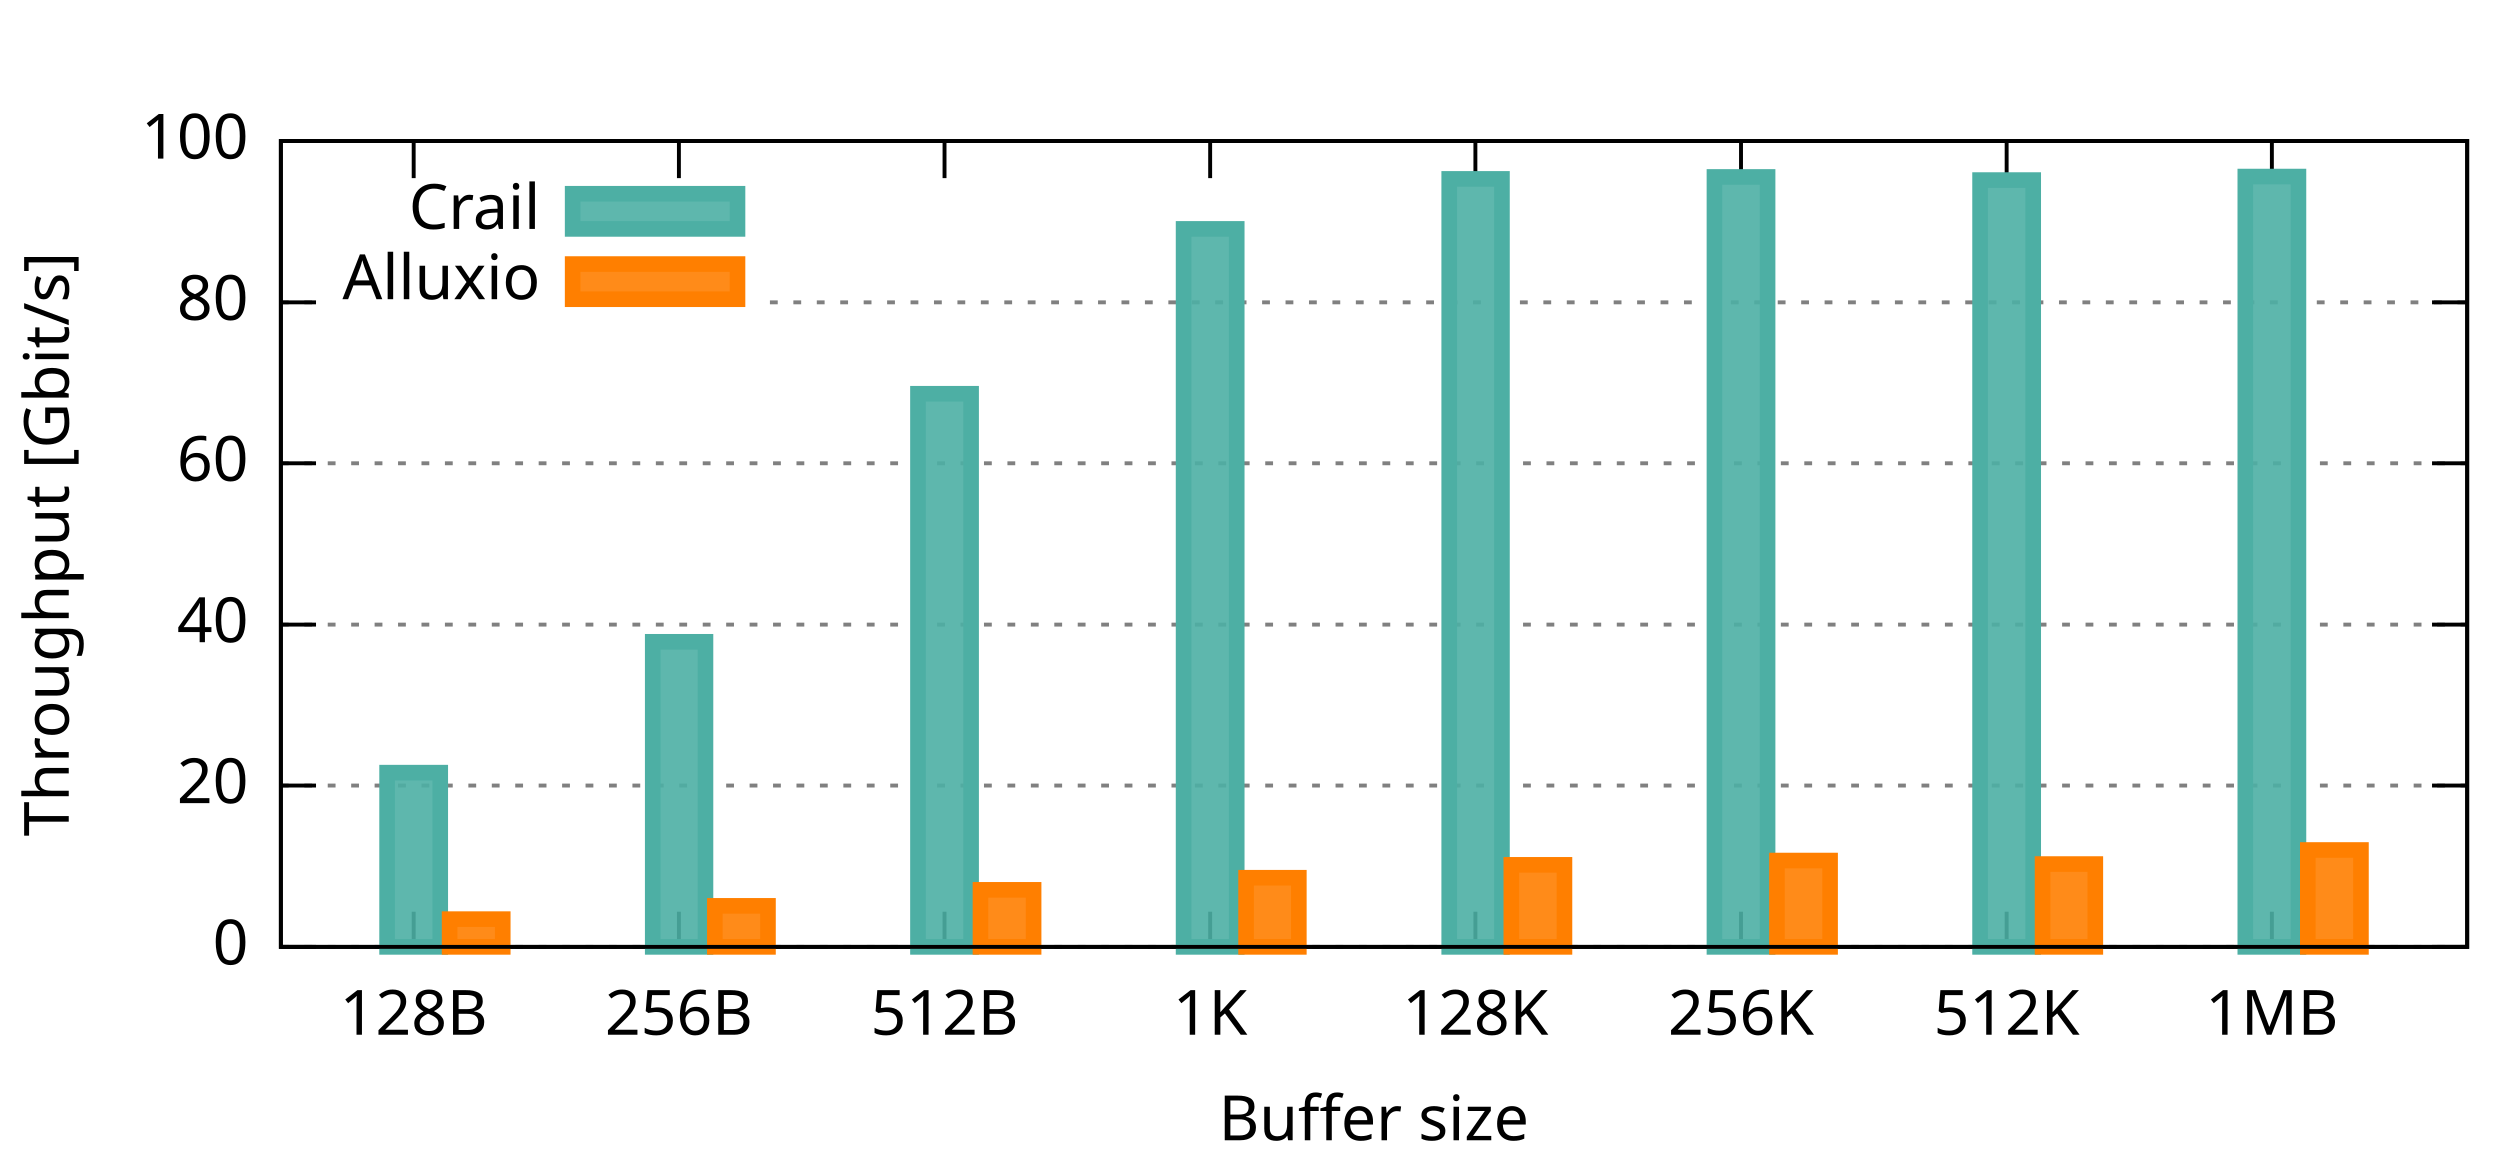
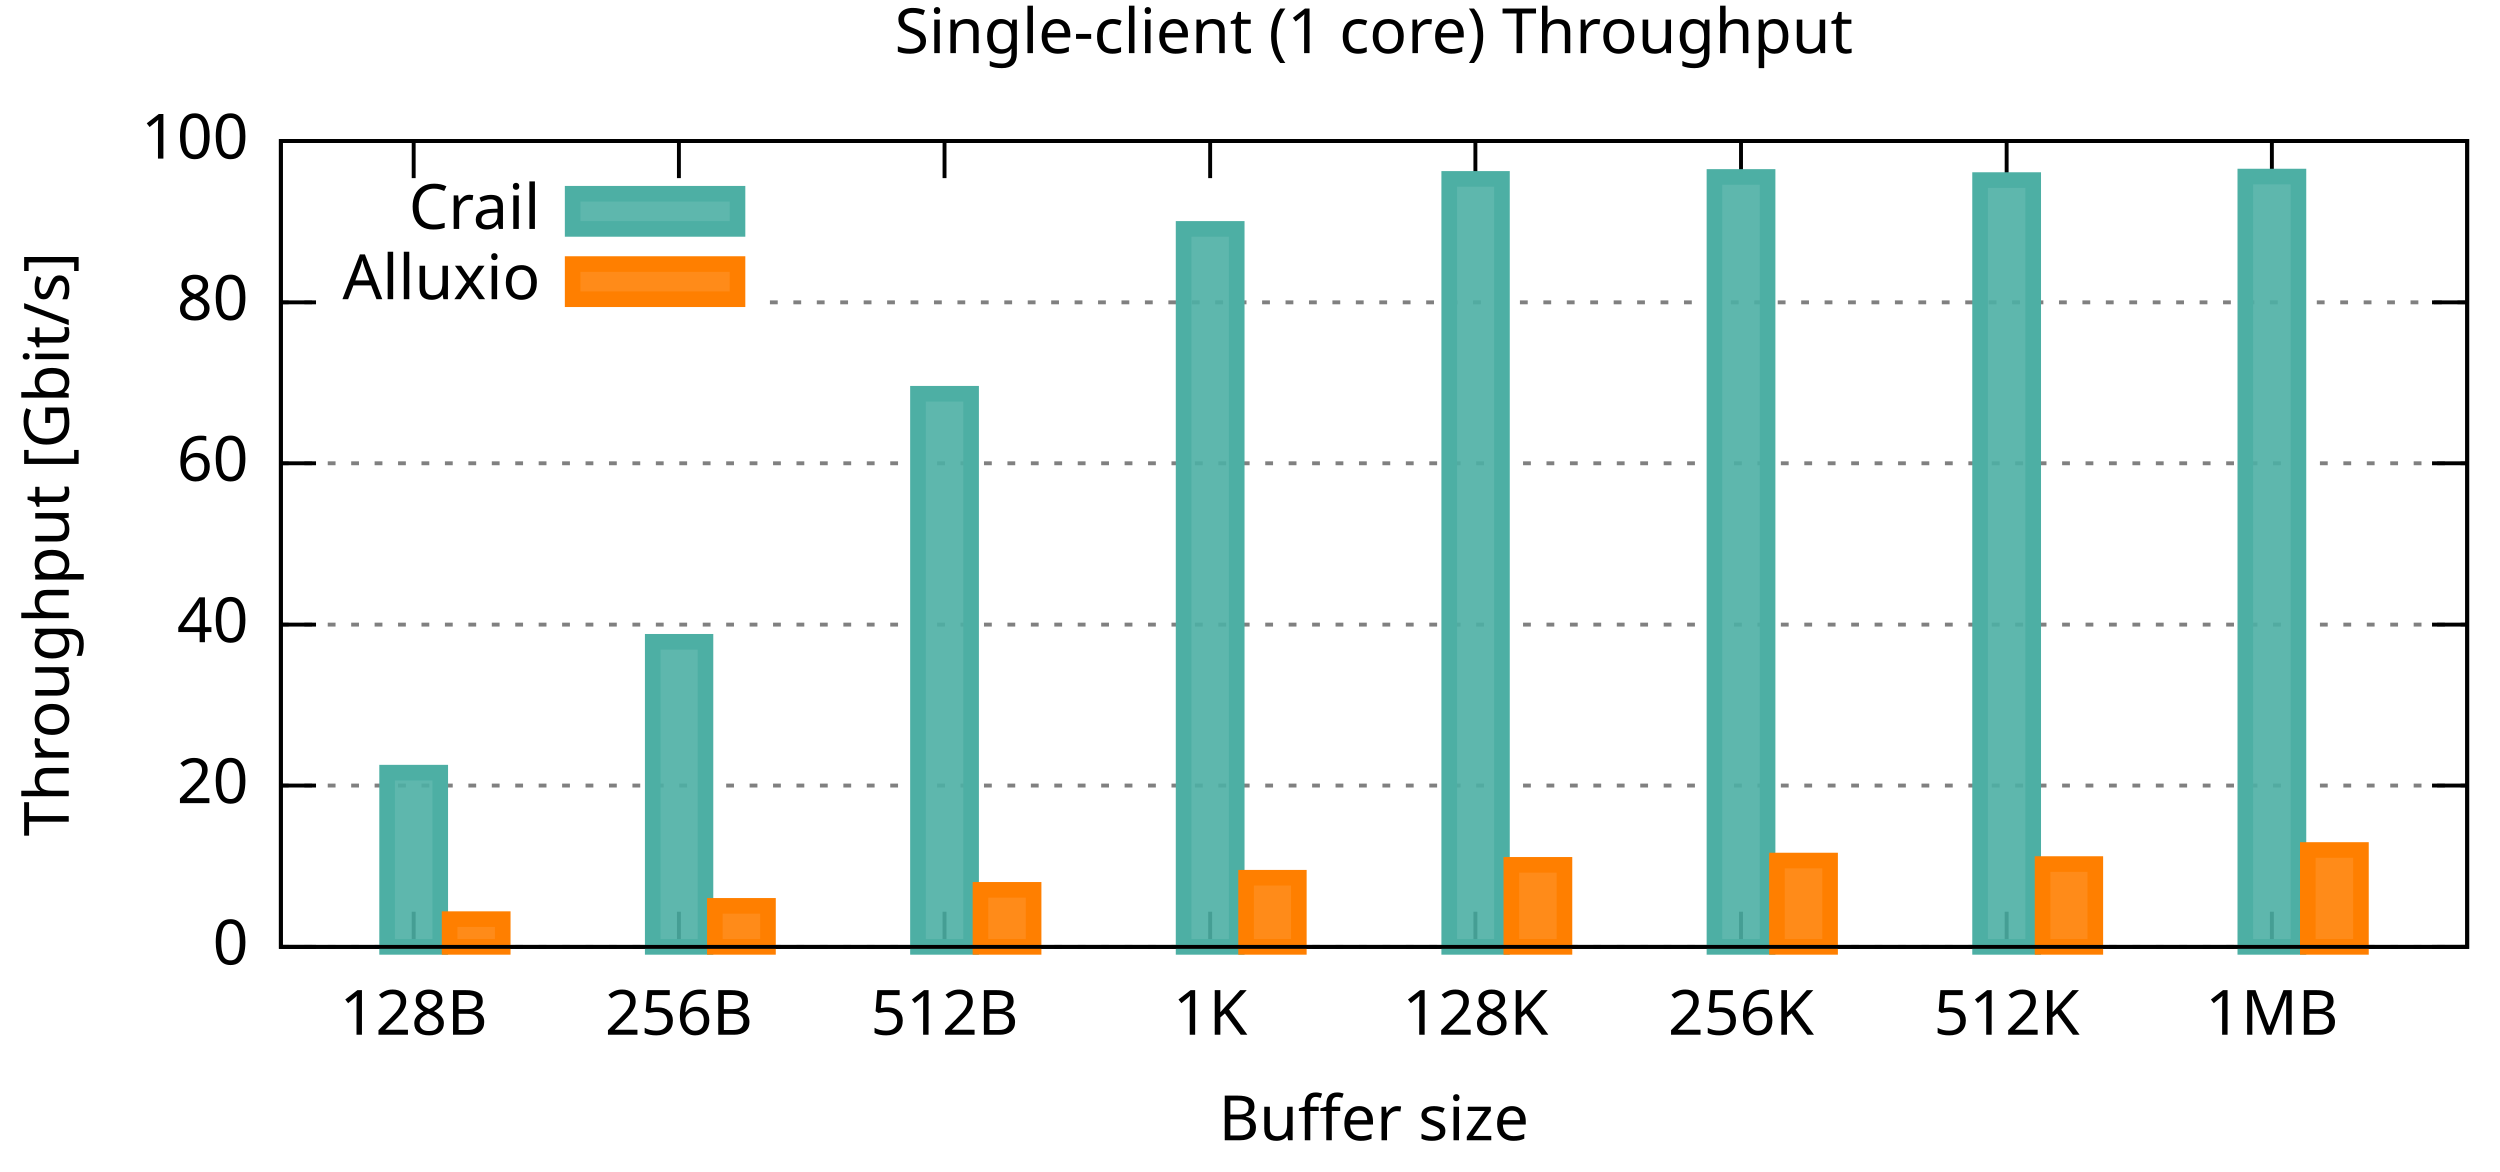
<svg xmlns="http://www.w3.org/2000/svg" xmlns:xlink="http://www.w3.org/1999/xlink" width="640" height="300" viewBox="0 0 640 300">
  <g id="gnuplot_canvas">
    <rect x="0" y="0" width="640" height="300" fill="none" />
    <defs>
      <circle id="gpDot" r="0.5" stroke-width="0.5" />
      <path id="gpPt0" stroke-width="0.222" stroke="currentColor" d="M-1,0 h2 M0,-1 v2" />
      <path id="gpPt1" stroke-width="0.222" stroke="currentColor" d="M-1,-1 L1,1 M1,-1 L-1,1" />
      <path id="gpPt2" stroke-width="0.222" stroke="currentColor" d="M-1,0 L1,0 M0,-1 L0,1 M-1,-1 L1,1 M-1,1 L1,-1" />
      <rect id="gpPt3" stroke-width="0.222" stroke="currentColor" x="-1" y="-1" width="2" height="2" />
      <rect id="gpPt4" stroke-width="0.222" stroke="currentColor" fill="currentColor" x="-1" y="-1" width="2" height="2" />
      <circle id="gpPt5" stroke-width="0.222" stroke="currentColor" cx="0" cy="0" r="1" />
      <use xlink:href="#gpPt5" id="gpPt6" fill="currentColor" stroke="none" />
      <path id="gpPt7" stroke-width="0.222" stroke="currentColor" d="M0,-1.33 L-1.33,0.67 L1.33,0.67 z" />
      <use xlink:href="#gpPt7" id="gpPt8" fill="currentColor" stroke="none" />
      <use xlink:href="#gpPt7" id="gpPt9" stroke="currentColor" transform="rotate(180)" />
      <use xlink:href="#gpPt9" id="gpPt10" fill="currentColor" stroke="none" />
      <use xlink:href="#gpPt3" id="gpPt11" stroke="currentColor" transform="rotate(45)" />
      <use xlink:href="#gpPt11" id="gpPt12" fill="currentColor" stroke="none" />
    </defs>
    <g style="fill:none; color:white; stroke:currentColor; stroke-width:1.00; stroke-linecap:butt; stroke-linejoin:miter">
</g>
    <g style="fill:none; color:black; stroke:currentColor; stroke-width:1.00; stroke-linecap:butt; stroke-linejoin:miter">
</g>
    <g style="fill:none; color:gray; stroke:currentColor; stroke-width:1.00; stroke-linecap:butt; stroke-linejoin:miter">
      <path stroke="gray" stroke-dasharray=" 2,4" class="gridline" d="M71.9,242.4 L631.6,242.4  h0.01" />
    </g>
    <g style="fill:none; color:black; stroke:currentColor; stroke-width:1.00; stroke-linecap:butt; stroke-linejoin:miter">
      <path stroke="black" d="M71.9,242.4 L80.9,242.4 M631.6,242.4 L622.6,242.4  h0.01" />
      <g transform="translate(63.6,246.9)" style="stroke:none; fill:black; font-family:Times-Roman; font-size:12.00pt; text-anchor:end">
        <text> 0</text>
      </g>
    </g>
    <g style="fill:none; color:gray; stroke:currentColor; stroke-width:1.00; stroke-linecap:butt; stroke-linejoin:miter">
      <path stroke="gray" stroke-dasharray=" 2,4" class="gridline" d="M71.9,201.1 L631.6,201.1  h0.01" />
    </g>
    <g style="fill:none; color:black; stroke:currentColor; stroke-width:1.00; stroke-linecap:butt; stroke-linejoin:miter">
      <path stroke="black" d="M71.9,201.1 L80.9,201.1 M631.6,201.1 L622.6,201.1  h0.01" />
      <g transform="translate(63.6,205.6)" style="stroke:none; fill:black; font-family:Times-Roman; font-size:12.00pt; text-anchor:end">
        <text> 20</text>
      </g>
    </g>
    <g style="fill:none; color:gray; stroke:currentColor; stroke-width:1.00; stroke-linecap:butt; stroke-linejoin:miter">
      <path stroke="gray" stroke-dasharray=" 2,4" class="gridline" d="M71.9,159.9 L631.6,159.9  h0.01" />
    </g>
    <g style="fill:none; color:black; stroke:currentColor; stroke-width:1.00; stroke-linecap:butt; stroke-linejoin:miter">
      <path stroke="black" d="M71.9,159.9 L80.9,159.9 M631.6,159.9 L622.6,159.9  h0.01" />
      <g transform="translate(63.6,164.4)" style="stroke:none; fill:black; font-family:Times-Roman; font-size:12.00pt; text-anchor:end">
        <text> 40</text>
      </g>
    </g>
    <g style="fill:none; color:gray; stroke:currentColor; stroke-width:1.00; stroke-linecap:butt; stroke-linejoin:miter">
      <path stroke="gray" stroke-dasharray=" 2,4" class="gridline" d="M71.9,118.6 L631.6,118.6  h0.01" />
    </g>
    <g style="fill:none; color:black; stroke:currentColor; stroke-width:1.00; stroke-linecap:butt; stroke-linejoin:miter">
      <path stroke="black" d="M71.9,118.6 L80.9,118.6 M631.6,118.6 L622.6,118.6  h0.01" />
      <g transform="translate(63.6,123.1)" style="stroke:none; fill:black; font-family:Times-Roman; font-size:12.00pt; text-anchor:end">
        <text> 60</text>
      </g>
    </g>
    <g style="fill:none; color:gray; stroke:currentColor; stroke-width:1.00; stroke-linecap:butt; stroke-linejoin:miter">
      <path stroke="gray" stroke-dasharray=" 2,4" class="gridline" d="M71.9,77.4 L80.2,77.4 M197.1,77.4 L631.6,77.4  h0.01" />
    </g>
    <g style="fill:none; color:black; stroke:currentColor; stroke-width:1.00; stroke-linecap:butt; stroke-linejoin:miter">
      <path stroke="black" d="M71.9,77.4 L80.9,77.4 M631.6,77.4 L622.6,77.4  h0.01" />
      <g transform="translate(63.6,81.9)" style="stroke:none; fill:black; font-family:Times-Roman; font-size:12.00pt; text-anchor:end">
        <text> 80</text>
      </g>
    </g>
    <g style="fill:none; color:gray; stroke:currentColor; stroke-width:1.00; stroke-linecap:butt; stroke-linejoin:miter">
      <path stroke="gray" stroke-dasharray=" 2,4" class="gridline" d="M71.9,36.1 L631.6,36.1  h0.01" />
    </g>
    <g style="fill:none; color:black; stroke:currentColor; stroke-width:1.00; stroke-linecap:butt; stroke-linejoin:miter">
      <path stroke="black" d="M71.9,36.1 L80.9,36.1 M631.6,36.1 L622.6,36.1  h0.01" />
      <g transform="translate(63.6,40.6)" style="stroke:none; fill:black; font-family:Times-Roman; font-size:12.00pt; text-anchor:end">
        <text> 100</text>
      </g>
      <path stroke="black" d="M105.9,242.4 L105.9,233.4 M105.9,36.1 L105.9,45.1  h0.01" />
      <g transform="translate(105.9,264.9)" style="stroke:none; fill:black; font-family:Times-Roman; font-size:12.00pt; text-anchor:middle">
        <text>128B</text>
      </g>
      <path stroke="black" d="M173.8,242.4 L173.8,233.4 M173.8,36.1 L173.8,45.1  h0.01" />
      <g transform="translate(173.8,264.9)" style="stroke:none; fill:black; font-family:Times-Roman; font-size:12.00pt; text-anchor:middle">
        <text>256B</text>
      </g>
      <path stroke="black" d="M241.8,242.4 L241.8,233.4 M241.8,36.1 L241.8,45.1  h0.01" />
      <g transform="translate(241.8,264.9)" style="stroke:none; fill:black; font-family:Times-Roman; font-size:12.00pt; text-anchor:middle">
        <text>512B</text>
      </g>
      <path stroke="black" d="M309.8,242.4 L309.8,233.4 M309.8,36.1 L309.8,45.1  h0.01" />
      <g transform="translate(309.8,264.9)" style="stroke:none; fill:black; font-family:Times-Roman; font-size:12.00pt; text-anchor:middle">
        <text>1K</text>
      </g>
      <path stroke="black" d="M377.7,242.4 L377.7,233.4 M377.7,36.1 L377.7,45.1  h0.01" />
      <g transform="translate(377.7,264.9)" style="stroke:none; fill:black; font-family:Times-Roman; font-size:12.00pt; text-anchor:middle">
        <text>128K</text>
      </g>
      <path stroke="black" d="M445.7,242.4 L445.7,233.4 M445.7,36.1 L445.7,45.1  h0.01" />
      <g transform="translate(445.7,264.9)" style="stroke:none; fill:black; font-family:Times-Roman; font-size:12.00pt; text-anchor:middle">
        <text>256K</text>
      </g>
      <path stroke="black" d="M513.7,242.4 L513.7,233.4 M513.7,36.1 L513.7,45.1  h0.01" />
      <g transform="translate(513.7,264.9)" style="stroke:none; fill:black; font-family:Times-Roman; font-size:12.00pt; text-anchor:middle">
        <text>512K</text>
      </g>
      <path stroke="black" d="M581.6,242.4 L581.6,233.4 M581.6,36.1 L581.6,45.1  h0.01" />
      <g transform="translate(581.6,264.9)" style="stroke:none; fill:black; font-family:Times-Roman; font-size:12.00pt; text-anchor:middle">
        <text>1MB</text>
      </g>
      <path stroke="black" d="M71.9,36.1 L71.9,242.4 L631.6,242.4 L631.6,36.1 L71.9,36.1 Z  h0.01" />
      <g transform="translate(17.6,139.3) rotate(270)" style="stroke:none; fill:black; font-family:Times-Roman; font-size:12.00pt; text-anchor:middle">
        <text>Throughput [Gbit/s]</text>
      </g>
      <g transform="translate(351.7,291.9)" style="stroke:none; fill:black; font-family:Times-Roman; font-size:12.00pt; text-anchor:middle">
        <text>Buffer size</text>
      </g>
+       <g transform="translate(351.7,13.6)" style="stroke:none; fill:black; font-family:Times-Roman; font-size:12.00pt; text-anchor:middle">
+         <text>Single-client (1 core) Throughput</text>
+       </g>
    </g>
    <g id="gnuplot_plot_1">
      <g style="fill:none; color:white; stroke:black; stroke-width:4.00; stroke-linecap:butt; stroke-linejoin:miter">
</g>
      <g style="fill:none; color:red; stroke:currentColor; stroke-width:4.00; stroke-linecap:butt; stroke-linejoin:miter">
        <g transform="translate(138.3,58.6)" style="stroke:none; fill:black; font-family:Times-Roman; font-size:12.00pt; text-anchor:end">
          <text>Crail</text>
        </g>
        <g style="stroke:none; shape-rendering:crispEdges">
          <polygon fill="rgb( 77, 175, 164)" fill-opacity="0.9" points="146.6,58.6 188.8,58.6 188.8,49.6 146.6,49.6 " />
        </g>
        <path stroke="rgb( 77, 175, 164)" d="M146.6,58.6 L188.8,58.6 L188.8,49.6 L146.6,49.6 L146.6,58.6 Z  h0.01" />
        <g style="stroke:none; shape-rendering:crispEdges">
          <polygon fill="rgb( 77, 175, 164)" fill-opacity="0.9" points="99.1,242.4 112.8,242.4 112.8,197.7 99.1,197.7 " />
        </g>
        <path stroke="rgb( 77, 175, 164)" d="M99.1,242.4 L99.1,197.8 L112.7,197.8 L112.7,242.4 L99.1,242.4 Z  h0.01" />
        <g style="stroke:none; shape-rendering:crispEdges">
          <polygon fill="rgb( 77, 175, 164)" fill-opacity="0.9" points="167.1,242.4 180.7,242.4 180.7,164.2 167.1,164.2 " />
        </g>
        <path stroke="rgb( 77, 175, 164)" d="M167.1,242.4 L167.1,164.3 L180.6,164.3 L180.6,242.4 L167.1,242.4 Z  h0.01" />
        <g style="stroke:none; shape-rendering:crispEdges">
          <polygon fill="rgb( 77, 175, 164)" fill-opacity="0.9" points="235.0,242.4 248.7,242.4 248.7,100.7 235.0,100.7 " />
        </g>
        <path stroke="rgb( 77, 175, 164)" d="M235.0,242.4 L235.0,100.8 L248.6,100.8 L248.6,242.4 L235.0,242.4 Z  h0.01" />
        <g style="stroke:none; shape-rendering:crispEdges">
          <polygon fill="rgb( 77, 175, 164)" fill-opacity="0.9" points="303.0,242.4 316.7,242.4 316.7,58.5 303.0,58.5 " />
        </g>
        <path stroke="rgb( 77, 175, 164)" d="M303.0,242.4 L303.0,58.6 L316.6,58.6 L316.6,242.4 L303.0,242.4 Z  h0.01" />
        <g style="stroke:none; shape-rendering:crispEdges">
          <polygon fill="rgb( 77, 175, 164)" fill-opacity="0.9" points="371.0,242.4 384.6,242.4 384.6,45.7 371.0,45.7 " />
        </g>
        <path stroke="rgb( 77, 175, 164)" d="M371.0,242.4 L371.0,45.8 L384.5,45.8 L384.5,242.4 L371.0,242.4 Z  h0.01" />
        <g style="stroke:none; shape-rendering:crispEdges">
          <polygon fill="rgb( 77, 175, 164)" fill-opacity="0.9" points="438.9,242.4 452.6,242.4 452.6,45.2 438.9,45.2 " />
        </g>
        <path stroke="rgb( 77, 175, 164)" d="M438.9,242.4 L438.9,45.3 L452.5,45.3 L452.5,242.4 L438.9,242.4 Z  h0.01" />
        <g style="stroke:none; shape-rendering:crispEdges">
          <polygon fill="rgb( 77, 175, 164)" fill-opacity="0.9" points="506.9,242.4 520.6,242.4 520.6,46.0 506.9,46.0 " />
        </g>
        <path stroke="rgb( 77, 175, 164)" d="M506.9,242.4 L506.9,46.1 L520.5,46.1 L520.5,242.4 L506.9,242.4 Z  h0.01" />
        <g style="stroke:none; shape-rendering:crispEdges">
          <polygon fill="rgb( 77, 175, 164)" fill-opacity="0.9" points="574.8,242.4 588.5,242.4 588.5,45.1 574.8,45.1 " />
        </g>
        <path stroke="rgb( 77, 175, 164)" d="M574.8,242.4 L574.8,45.2 L588.4,45.2 L588.4,242.4 L574.8,242.4 Z  h0.01" />
      </g>
    </g>
    <g id="gnuplot_plot_2">
      <g style="fill:none; color:green; stroke:currentColor; stroke-width:4.00; stroke-linecap:butt; stroke-linejoin:miter">
        <g transform="translate(138.3,76.6)" style="stroke:none; fill:black; font-family:Times-Roman; font-size:12.00pt; text-anchor:end">
          <text>Alluxio</text>
        </g>
        <g style="stroke:none; shape-rendering:crispEdges">
          <polygon fill="rgb(255, 127,   0)" fill-opacity="0.9" points="146.6,76.6 188.8,76.6 188.8,67.6 146.6,67.6 " />
        </g>
        <path stroke="rgb(255, 127,   0)" d="M146.6,76.6 L188.8,76.6 L188.8,67.6 L146.6,67.6 L146.6,76.6 Z  h0.01" />
        <g style="stroke:none; shape-rendering:crispEdges">
          <polygon fill="rgb(255, 127,   0)" fill-opacity="0.9" points="115.1,242.4 128.8,242.4 128.8,235.2 115.1,235.2 " />
        </g>
        <path stroke="rgb(255, 127,   0)" d="M115.1,242.4 L115.1,235.3 L128.7,235.3 L128.7,242.4 L115.1,242.4 Z  h0.01" />
        <g style="stroke:none; shape-rendering:crispEdges">
          <polygon fill="rgb(255, 127,   0)" fill-opacity="0.9" points="183.0,242.4 196.7,242.4 196.7,231.8 183.0,231.8 " />
        </g>
        <path stroke="rgb(255, 127,   0)" d="M183.0,242.4 L183.0,231.9 L196.6,231.9 L196.6,242.4 L183.0,242.4 Z  h0.01" />
        <g style="stroke:none; shape-rendering:crispEdges">
          <polygon fill="rgb(255, 127,   0)" fill-opacity="0.9" points="251.0,242.4 264.7,242.4 264.7,227.7 251.0,227.7 " />
        </g>
        <path stroke="rgb(255, 127,   0)" d="M251.0,242.4 L251.0,227.8 L264.6,227.8 L264.6,242.4 L251.0,242.4 Z  h0.01" />
        <g style="stroke:none; shape-rendering:crispEdges">
          <polygon fill="rgb(255, 127,   0)" fill-opacity="0.9" points="319.0,242.4 332.6,242.4 332.6,224.6 319.0,224.6 " />
        </g>
        <path stroke="rgb(255, 127,   0)" d="M319.0,242.4 L319.0,224.7 L332.5,224.7 L332.5,242.4 L319.0,242.4 Z  h0.01" />
        <g style="stroke:none; shape-rendering:crispEdges">
          <polygon fill="rgb(255, 127,   0)" fill-opacity="0.9" points="386.9,242.4 400.6,242.4 400.6,221.3 386.9,221.3 " />
        </g>
        <path stroke="rgb(255, 127,   0)" d="M386.9,242.4 L386.9,221.4 L400.5,221.4 L400.5,242.4 L386.9,242.4 Z  h0.01" />
        <g style="stroke:none; shape-rendering:crispEdges">
          <polygon fill="rgb(255, 127,   0)" fill-opacity="0.9" points="454.9,242.4 468.6,242.4 468.6,220.2 454.9,220.2 " />
        </g>
        <path stroke="rgb(255, 127,   0)" d="M454.9,242.4 L454.9,220.3 L468.5,220.3 L468.5,242.4 L454.9,242.4 Z  h0.01" />
        <g style="stroke:none; shape-rendering:crispEdges">
          <polygon fill="rgb(255, 127,   0)" fill-opacity="0.9" points="522.9,242.4 536.5,242.4 536.5,221.1 522.9,221.1 " />
        </g>
        <path stroke="rgb(255, 127,   0)" d="M522.9,242.4 L522.9,221.2 L536.4,221.2 L536.4,242.4 L522.9,242.4 Z  h0.01" />
        <g style="stroke:none; shape-rendering:crispEdges">
          <polygon fill="rgb(255, 127,   0)" fill-opacity="0.9" points="590.8,242.4 604.5,242.4 604.5,217.5 590.8,217.5 " />
        </g>
        <path stroke="rgb(255, 127,   0)" d="M590.8,242.4 L590.8,217.6 L604.4,217.6 L604.4,242.4 L590.8,242.4 Z  h0.01" />
      </g>
    </g>
    <g style="fill:none; color:white; stroke:rgb(255, 127,   0); stroke-width:1.00; stroke-linecap:butt; stroke-linejoin:miter">
</g>
    <g style="fill:none; color:black; stroke:currentColor; stroke-width:1.00; stroke-linecap:butt; stroke-linejoin:miter">
      <path stroke="black" d="M71.9,36.1 L71.9,242.4 L631.6,242.4 L631.6,36.1 L71.9,36.1 Z  h0.01" />
    </g>
  </g>
</svg>
